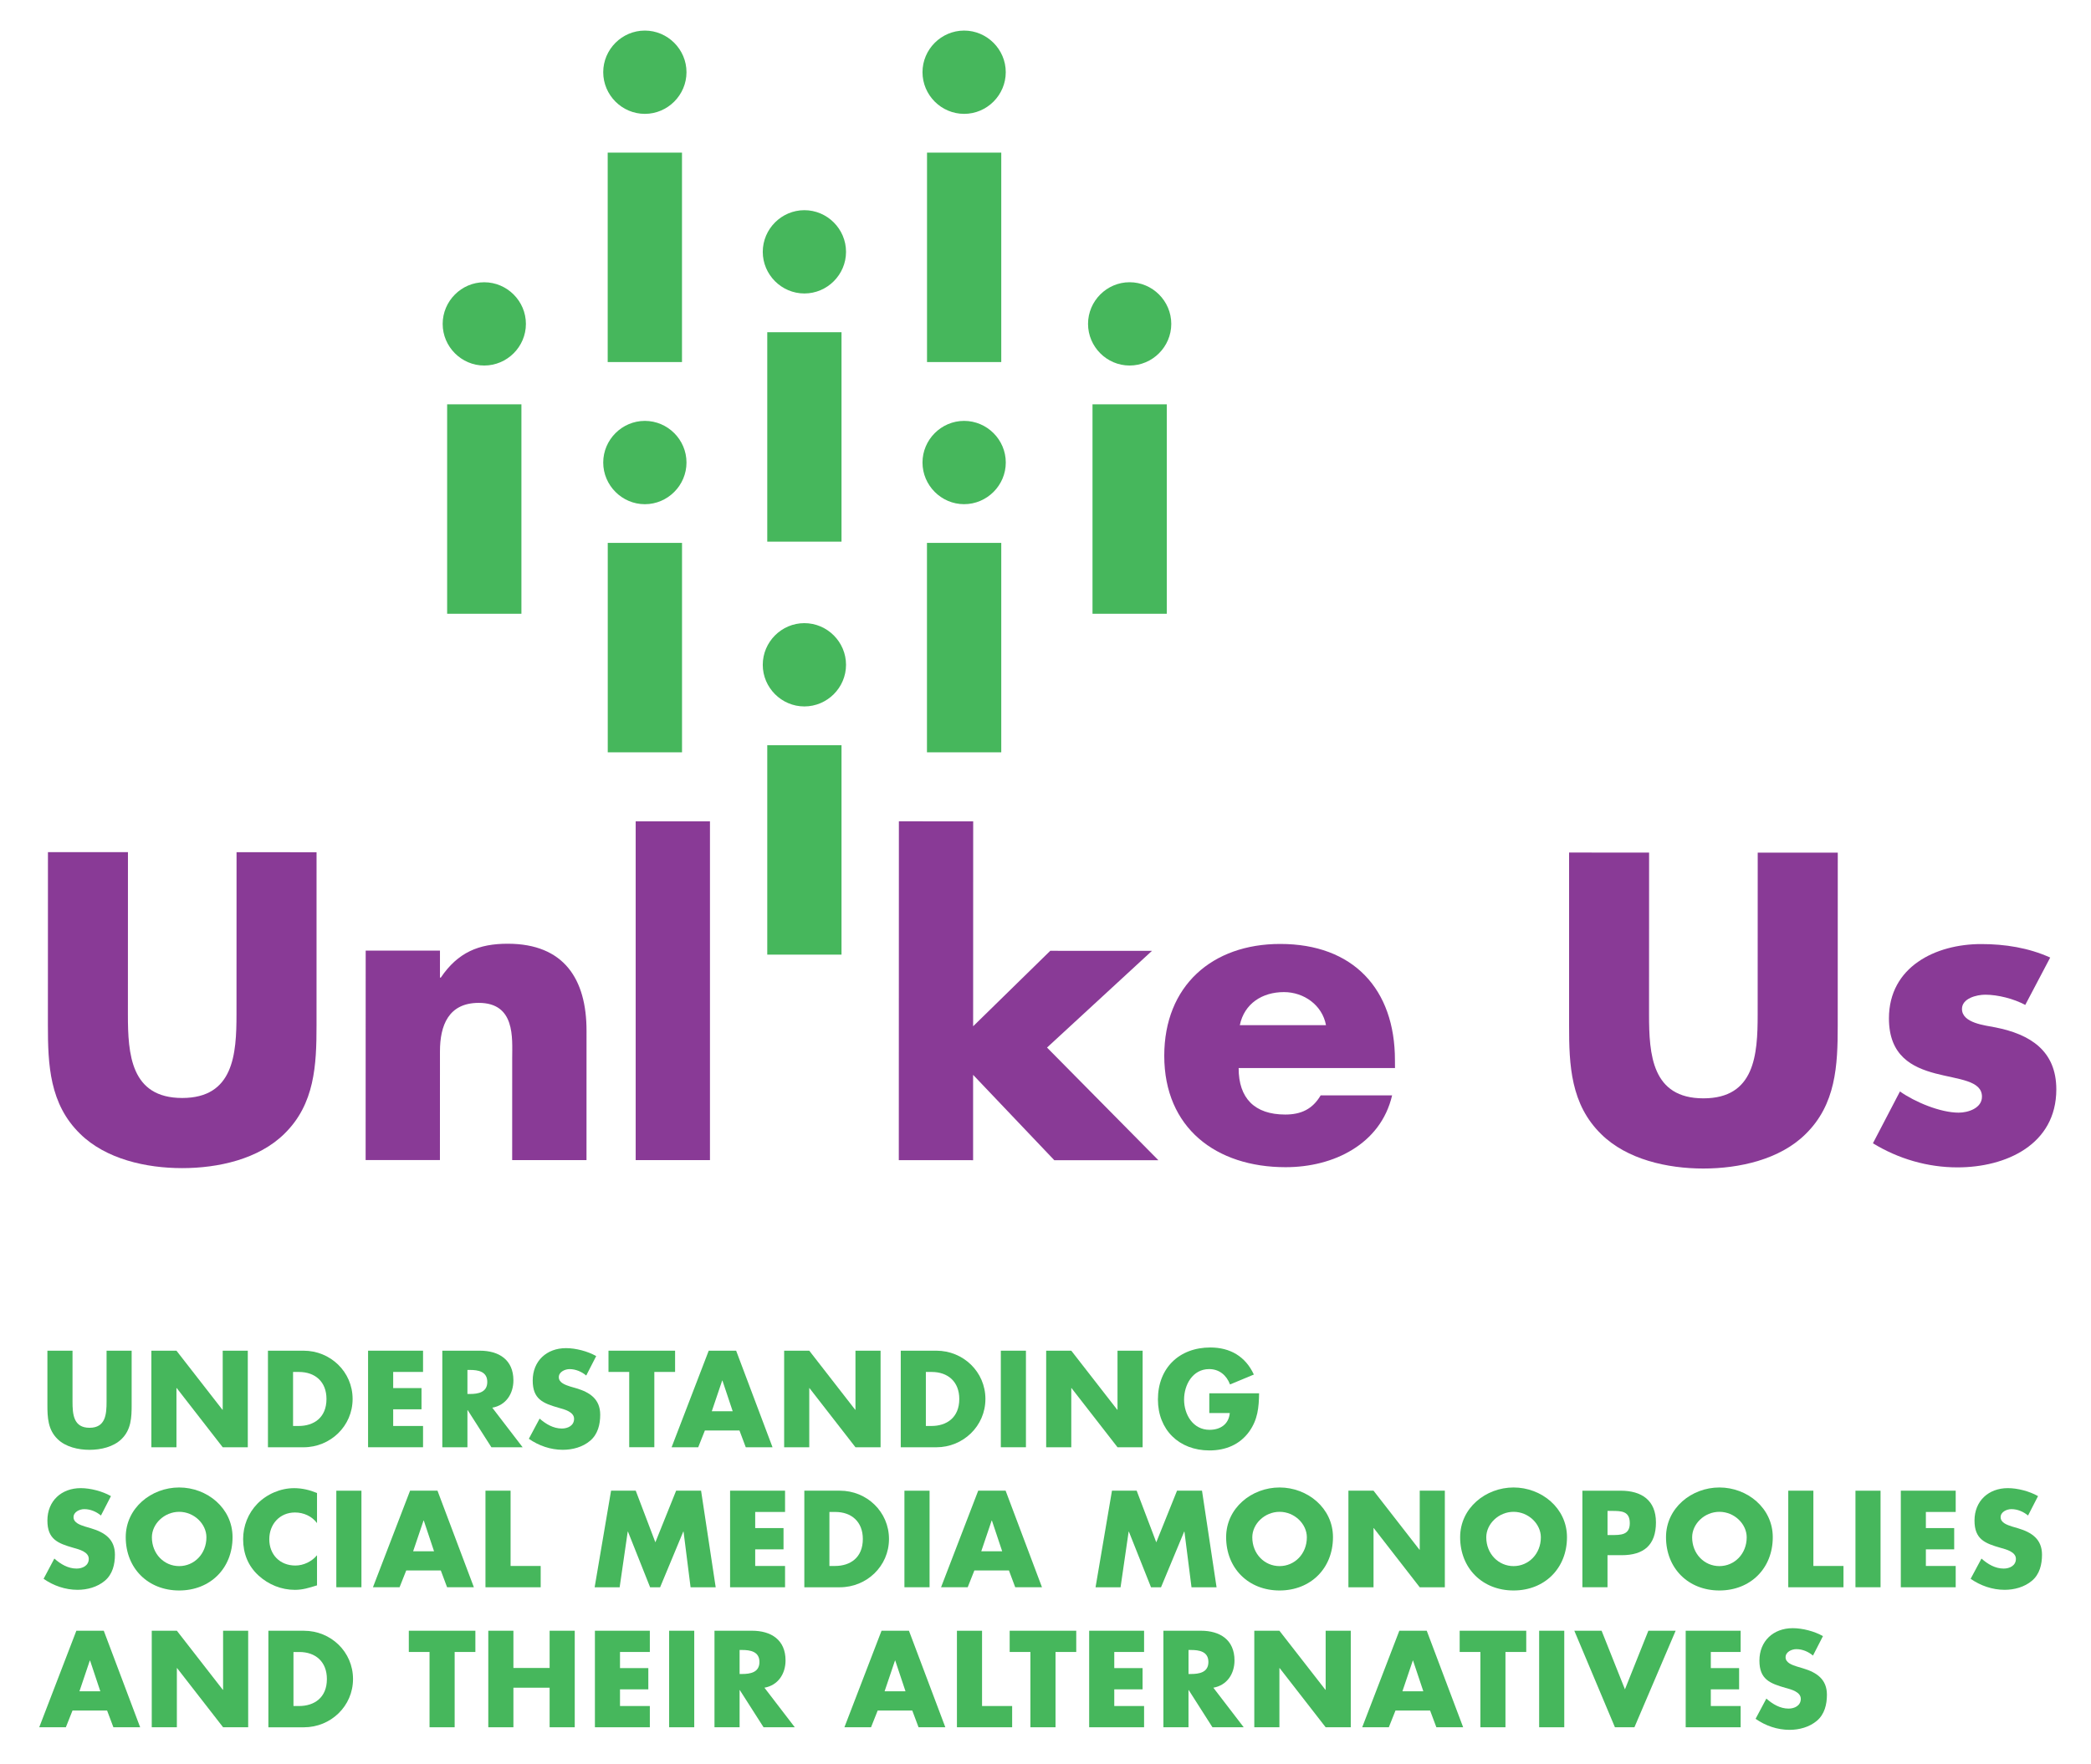
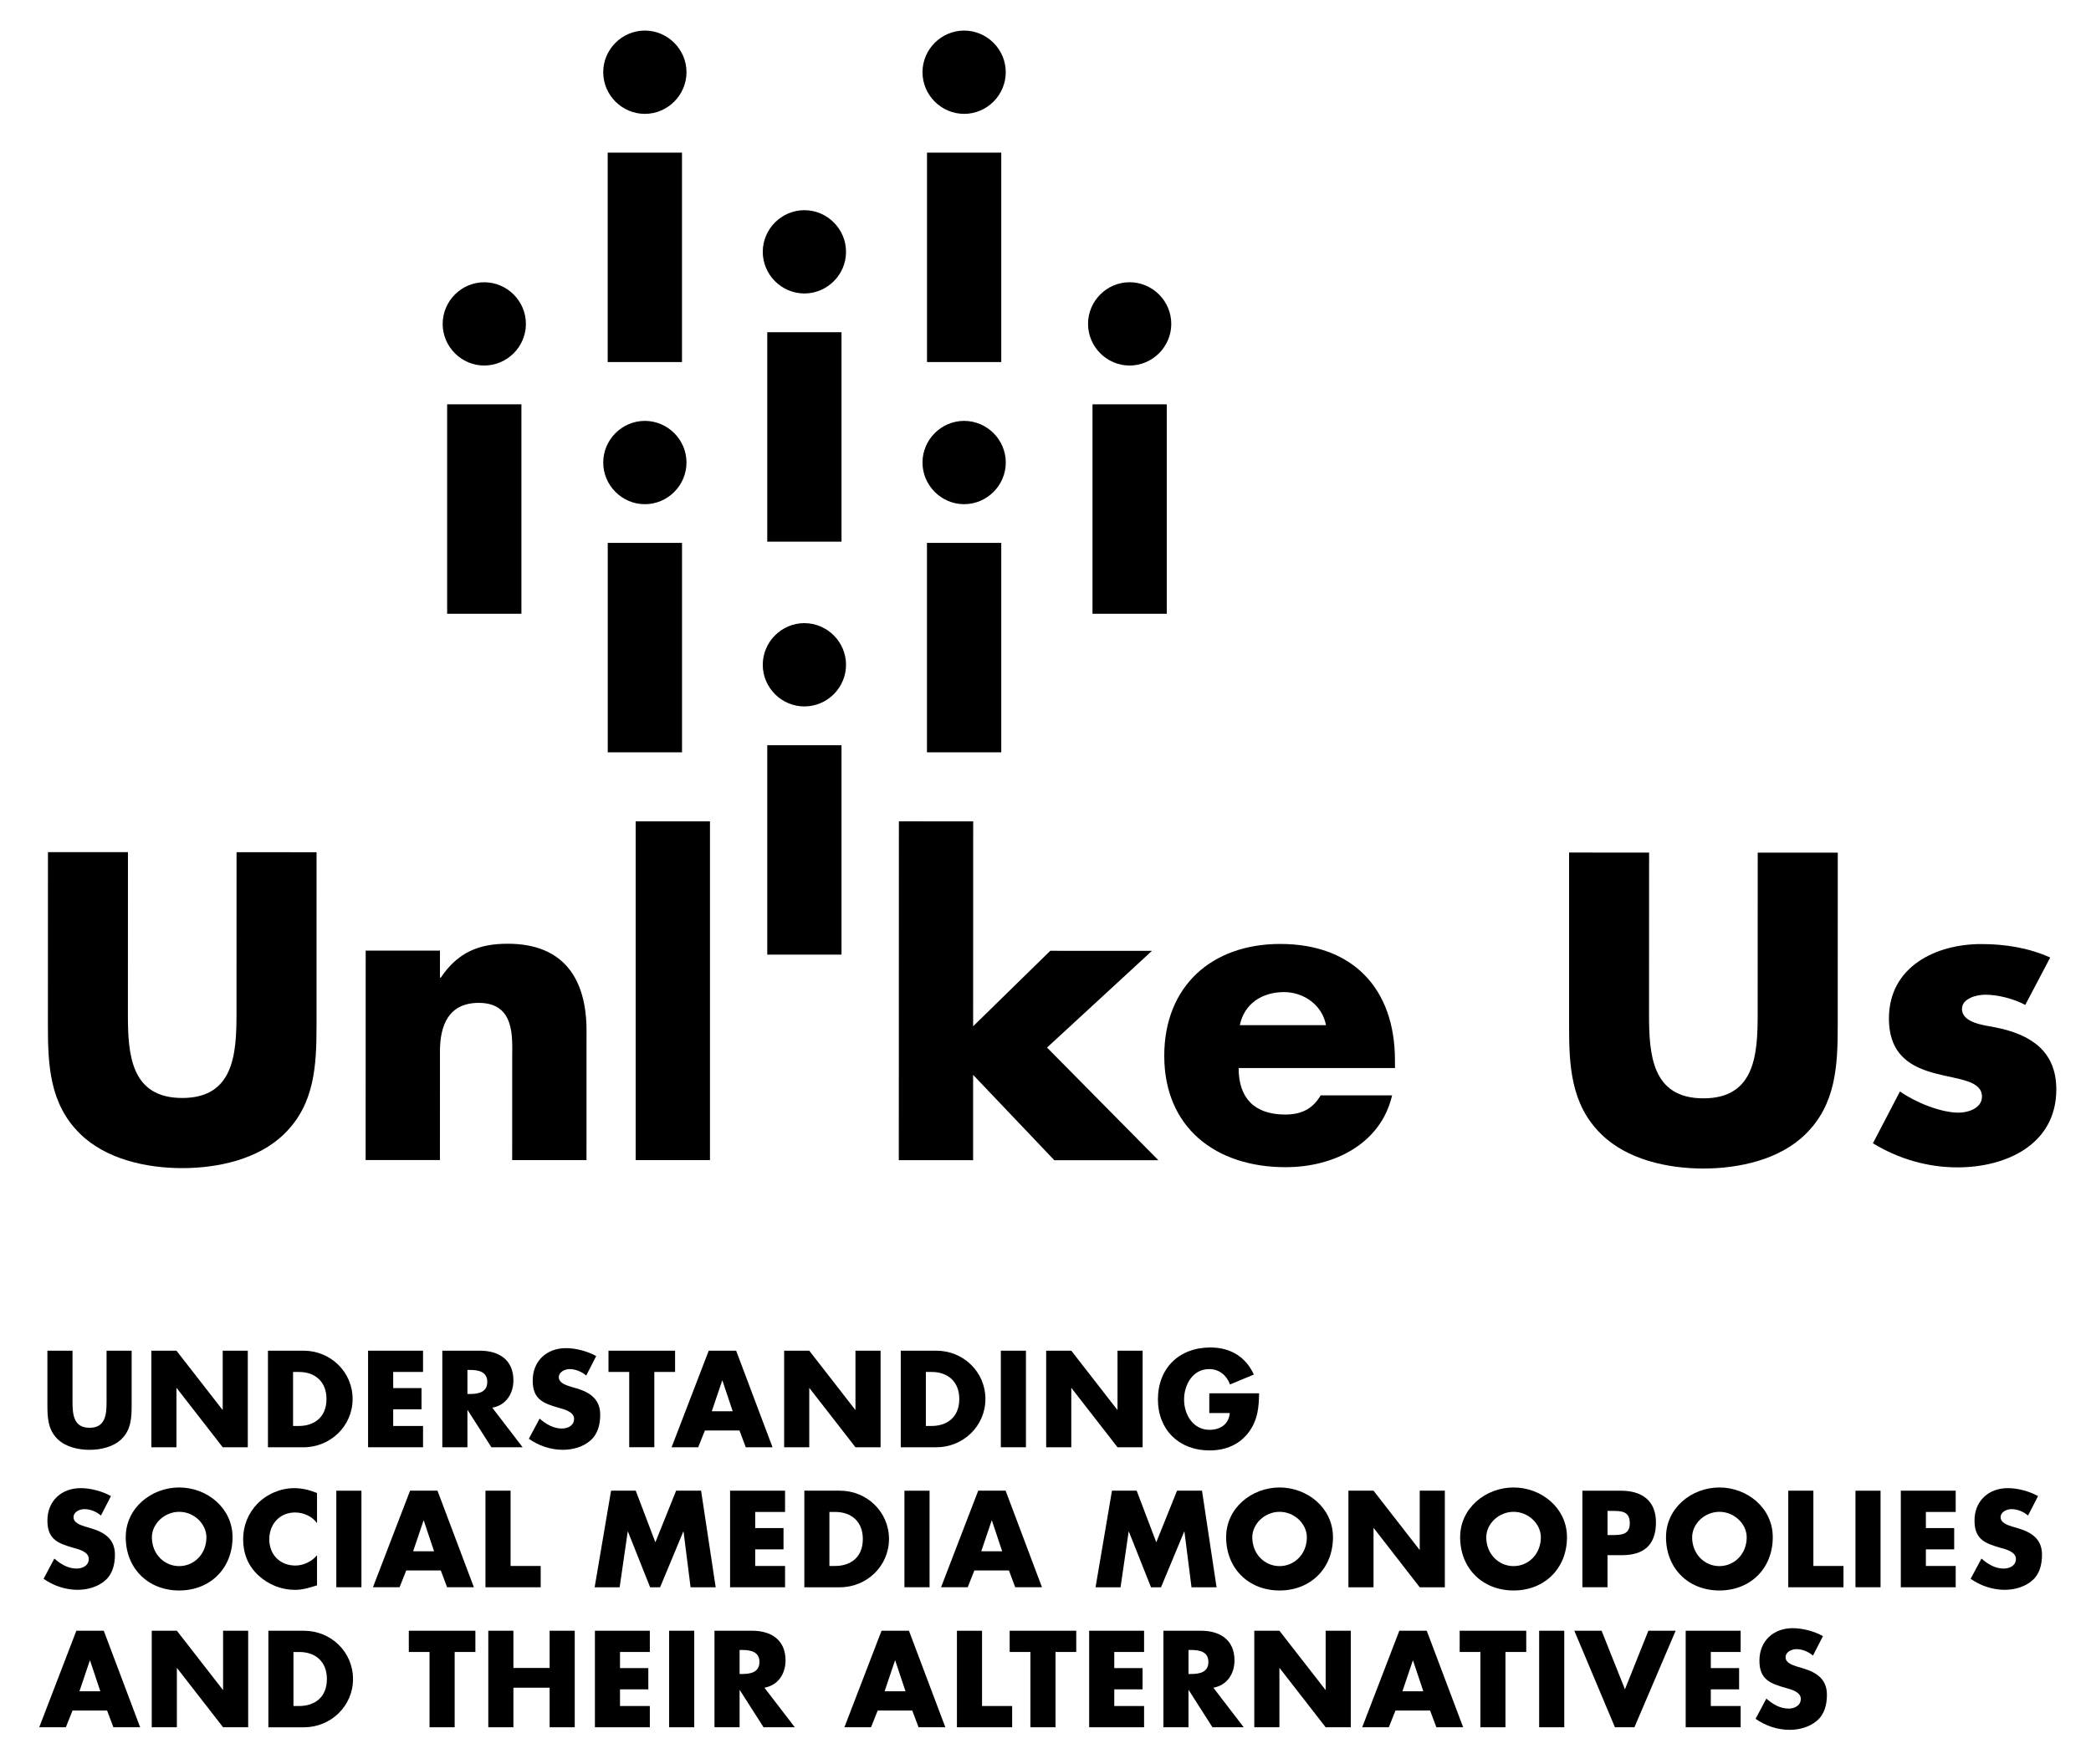
<svg xmlns="http://www.w3.org/2000/svg" version="1.1" id="Layer_1" x="0px" y="0px" width="76.267px" height="64.335px" viewBox="0 0 76.267 64.335" enable-background="new 0 0 76.267 64.335" xml:space="preserve">
-   <path fill="#46B75C" d="M30.693,19.756h-2.708v-7.638h2.708V19.756z M30.858,9.186c0,0.833-0.685,1.518-1.519,1.518  c-0.833,0-1.518-0.685-1.518-1.518c0-0.835,0.685-1.52,1.518-1.52C30.173,7.666,30.858,8.351,30.858,9.186" />
-   <path fill="#46B75C" d="M30.693,34.818h-2.708V27.18h2.708V34.818z M30.858,24.248c0,0.833-0.685,1.518-1.52,1.518  c-0.833,0-1.517-0.685-1.517-1.518c0-0.835,0.684-1.52,1.517-1.52C30.173,22.728,30.858,23.413,30.858,24.248" />
-   <path fill="#46B75C" d="M36.52,13.205h-2.708V5.567h2.708V13.205z M36.684,2.633c0,0.835-0.685,1.52-1.518,1.52  c-0.834,0-1.519-0.685-1.519-1.52c0-0.833,0.685-1.518,1.519-1.518C35.999,1.115,36.684,1.8,36.684,2.633" />
-   <path fill="#46B75C" d="M36.52,27.44h-2.71v-7.639h2.71V27.44z M36.685,16.87c0,0.833-0.685,1.519-1.521,1.519  c-0.832,0-1.517-0.686-1.517-1.519c0-0.834,0.685-1.519,1.517-1.519C36,15.351,36.685,16.036,36.685,16.87" />
-   <path fill="#46B75C" d="M42.557,22.386h-2.709v-7.639h2.709V22.386z M42.721,11.813c0,0.834-0.685,1.519-1.521,1.519  c-0.831,0-1.515-0.685-1.515-1.519s0.684-1.519,1.515-1.519C42.036,10.294,42.721,10.979,42.721,11.813" />
-   <path fill="#46B75C" d="M24.875,13.205h-2.71V5.567h2.71V13.205z M25.039,2.633c0,0.835-0.686,1.52-1.519,1.52  c-0.834,0-1.518-0.685-1.518-1.52c0-0.833,0.684-1.518,1.518-1.518C24.353,1.115,25.039,1.8,25.039,2.633" />
-   <path fill="#46B75C" d="M24.876,27.44h-2.709v-7.639h2.709V27.44z M25.039,16.87c0,0.834-0.684,1.52-1.519,1.52  c-0.832,0-1.518-0.686-1.518-1.52s0.686-1.519,1.518-1.519C24.355,15.351,25.039,16.036,25.039,16.87" />
-   <path fill="#46B75C" d="M19.018,22.386h-2.709v-7.639h2.709V22.386z M19.182,11.814c0,0.833-0.685,1.518-1.521,1.518  c-0.831,0-1.515-0.685-1.515-1.518s0.684-1.519,1.515-1.519C18.497,10.295,19.182,10.981,19.182,11.814" />
-   <path fill="#893A96" d="M11.546,31.084l-0.001,6.312c0,1.444-0.061,2.874-1.176,3.96c-0.94,0.924-2.415,1.25-3.725,1.249  c-1.309,0.001-2.784-0.327-3.722-1.251c-1.115-1.086-1.175-2.516-1.175-3.961l0.002-6.312h2.918l-0.002,5.911  c-0.001,1.46,0.104,3.054,1.98,3.055c1.876,0,1.981-1.595,1.981-3.054l0.002-5.911L11.546,31.084z" />
-   <path fill="#893A96" d="M16.047,35.656h0.031c0.624-0.922,1.385-1.236,2.442-1.235c2.054,0.001,2.873,1.295,2.873,3.172l-0.001,4.72  l-2.711-0.001l0.001-3.723c0-0.729,0.119-2.01-1.22-2.011c-1.101,0.001-1.415,0.819-1.415,1.771l-0.001,3.961h-2.71l0.002-7.639  l2.709,0.001V35.656z" />
-   <rect x="23.186" y="29.957" fill="#893A96" width="2.709" height="12.356" />
-   <polygon fill="#893A96" points="35.494,37.432 38.307,34.679 42.016,34.681 38.189,38.208 42.251,42.317 38.455,42.317   35.493,39.203 35.493,42.316 32.783,42.314 32.786,29.956 35.496,29.958 " />
-   <path fill="#893A96" d="M48.364,37.391c-0.134-0.729-0.805-1.206-1.532-1.206c-0.791-0.001-1.447,0.417-1.611,1.206H48.364z   M50.881,38.955h-5.703c-0.002,1.1,0.58,1.695,1.697,1.696c0.578,0,0.998-0.194,1.295-0.7h2.606  c-0.209,0.895-0.745,1.549-1.446,1.98c-0.699,0.432-1.563,0.641-2.441,0.64c-2.531,0-4.424-1.43-4.424-4.065  c0.002-2.547,1.744-4.079,4.232-4.077c2.65,0,4.184,1.636,4.182,4.243L50.881,38.955z" />
-   <path fill="#893A96" d="M67.031,31.098l-0.002,6.313c0,1.443-0.062,2.872-1.179,3.959c-0.936,0.923-2.413,1.25-3.722,1.25  c-1.311,0-2.785-0.328-3.723-1.251c-1.115-1.087-1.176-2.518-1.174-3.961v-6.313l2.918,0.002l-0.002,5.909  c0,1.459,0.106,3.053,1.981,3.054c1.877,0.002,1.981-1.594,1.981-3.052l0.002-5.91H67.031z" />
-   <path fill="#893A96" d="M73.869,36.653c-0.418-0.225-0.998-0.373-1.459-0.373c-0.312,0-0.85,0.133-0.849,0.519  c0,0.521,0.849,0.598,1.222,0.674c1.265,0.251,2.219,0.848,2.219,2.263c-0.002,2.01-1.834,2.843-3.606,2.842  c-1.087,0.001-2.157-0.312-3.083-0.879l0.986-1.89c0.548,0.387,1.473,0.773,2.143,0.773c0.344,0,0.848-0.164,0.848-0.581  c0.002-0.594-0.848-0.625-1.696-0.848c-0.849-0.225-1.697-0.641-1.697-2.01c0.001-1.878,1.697-2.711,3.367-2.71  c0.862,0,1.726,0.135,2.515,0.492L73.869,36.653z" />
-   <path fill="#46B75C" d="M4.802,49.264v1.981c0,0.452-0.018,0.9-0.368,1.241c-0.295,0.289-0.757,0.394-1.168,0.394  s-0.874-0.104-1.168-0.394c-0.35-0.341-0.369-0.789-0.369-1.241v-1.981h0.916v1.855c0,0.458,0.032,0.957,0.621,0.957  s0.621-0.499,0.621-0.957v-1.855H4.802z" />
-   <polygon fill="#46B75C" points="5.521,49.264 6.436,49.264 8.113,51.418 8.123,51.418 8.123,49.264 9.038,49.264 9.038,52.786   8.123,52.786 6.446,50.628 6.436,50.628 6.436,52.786 5.521,52.786 " />
-   <path fill="#46B75C" d="M9.773,49.264h1.299c0.981,0,1.789,0.771,1.789,1.761c0,0.99-0.812,1.762-1.789,1.762H9.773V49.264z   M10.689,52.01h0.206c0.546,0,1.013-0.299,1.013-0.985c0-0.63-0.415-0.985-1.004-0.985h-0.215V52.01z" />
-   <polygon fill="#46B75C" points="14.341,50.039 14.341,50.628 15.374,50.628 15.374,51.402 14.341,51.402 14.341,52.01 15.43,52.01   15.43,52.786 13.425,52.786 13.425,49.264 15.43,49.264 15.43,50.039 " />
-   <path fill="#46B75C" d="M19.062,52.786h-1.139l-0.865-1.354h-0.009v1.354h-0.916v-3.522h1.369c0.696,0,1.224,0.331,1.224,1.083  c0,0.487-0.271,0.908-0.771,0.996L19.062,52.786z M17.049,50.843h0.089c0.299,0,0.635-0.056,0.635-0.439s-0.336-0.438-0.635-0.438  h-0.089V50.843z" />
-   <path fill="#46B75C" d="M21.382,50.17c-0.167-0.14-0.383-0.234-0.607-0.234c-0.167,0-0.393,0.1-0.393,0.295  c0,0.205,0.248,0.284,0.407,0.337l0.234,0.068c0.49,0.146,0.869,0.394,0.869,0.963c0,0.352-0.084,0.71-0.365,0.948  c-0.275,0.235-0.645,0.332-1,0.332c-0.443,0-0.877-0.149-1.238-0.402l0.393-0.736c0.229,0.2,0.5,0.362,0.813,0.362  c0.215,0,0.444-0.106,0.444-0.354c0-0.257-0.36-0.346-0.557-0.401c-0.574-0.164-0.952-0.312-0.952-0.995  c0-0.715,0.509-1.182,1.214-1.182c0.355,0,0.789,0.112,1.102,0.29L21.382,50.17z" />
-   <polygon fill="#46B75C" points="23.866,52.785 22.95,52.785 22.95,50.039 22.194,50.039 22.194,49.264 24.623,49.264 24.623,50.039   23.866,50.039 " />
-   <path fill="#46B75C" d="M25.71,52.174l-0.243,0.612h-0.971l1.354-3.522h1l1.327,3.522h-0.976l-0.23-0.612H25.71z M26.35,50.353  h-0.009l-0.379,1.12h0.762L26.35,50.353z" />
-   <polygon fill="#46B75C" points="28.601,49.264 29.517,49.264 31.192,51.418 31.202,51.418 31.202,49.264 32.118,49.264   32.118,52.786 31.202,52.786 29.524,50.628 29.517,50.628 29.517,52.786 28.601,52.786 " />
-   <path fill="#46B75C" d="M32.854,49.264h1.299c0.981,0,1.789,0.771,1.789,1.761c0,0.99-0.813,1.762-1.789,1.762h-1.299V49.264z   M33.77,52.01h0.205c0.546,0,1.014-0.299,1.014-0.985c0-0.63-0.416-0.985-1.005-0.985H33.77V52.01z" />
-   <rect x="36.504" y="49.264" fill="#46B75C" width="0.916" height="3.522" />
-   <polygon fill="#46B75C" points="38.158,49.264 39.074,49.264 40.75,51.418 40.76,51.418 40.76,49.264 41.676,49.264 41.676,52.786   40.76,52.786 39.082,50.628 39.074,50.628 39.074,52.786 38.158,52.786 " />
-   <path fill="#46B75C" d="M45.924,50.819c-0.008,0.514-0.047,0.953-0.359,1.393c-0.346,0.481-0.864,0.69-1.453,0.69  c-1.107,0-1.878-0.752-1.878-1.859c0-1.145,0.776-1.896,1.912-1.896c0.723,0,1.282,0.327,1.587,0.987l-0.869,0.362  c-0.126-0.336-0.393-0.561-0.761-0.561c-0.603,0-0.915,0.575-0.915,1.112c0,0.547,0.326,1.103,0.928,1.103  c0.398,0,0.702-0.205,0.739-0.611h-0.747v-0.72H45.924z" />
-   <path fill="#46B75C" d="M3.682,55.276c-0.168-0.14-0.383-0.233-0.607-0.233c-0.168,0-0.393,0.099-0.393,0.294  c0,0.206,0.249,0.284,0.407,0.337l0.233,0.069c0.491,0.146,0.87,0.393,0.87,0.962c0,0.352-0.085,0.711-0.365,0.948  c-0.276,0.234-0.645,0.333-0.999,0.333c-0.444,0-0.879-0.15-1.238-0.402l0.392-0.738c0.228,0.202,0.5,0.365,0.813,0.365  c0.214,0,0.443-0.107,0.443-0.354c0-0.258-0.359-0.347-0.556-0.402c-0.574-0.164-0.953-0.312-0.953-0.996  c0-0.714,0.51-1.182,1.215-1.182c0.355,0,0.79,0.113,1.103,0.291L3.682,55.276z" />
-   <path fill="#46B75C" d="M8.482,56.066c0,1.14-0.817,1.944-1.947,1.944c-1.131,0-1.949-0.805-1.949-1.944  c0-1.066,0.935-1.813,1.949-1.813C7.548,54.253,8.482,55,8.482,56.066 M5.54,56.071c0,0.606,0.448,1.05,0.995,1.05  c0.546,0,0.994-0.443,0.994-1.05c0-0.487-0.448-0.93-0.994-0.93C5.988,55.142,5.54,55.584,5.54,56.071" />
-   <path fill="#46B75C" d="M11.563,55.552c-0.187-0.251-0.49-0.387-0.803-0.387c-0.56,0-0.938,0.429-0.938,0.977  c0,0.555,0.382,0.958,0.952,0.958c0.299,0,0.598-0.146,0.789-0.375v1.098c-0.303,0.094-0.523,0.164-0.808,0.164  c-0.49,0-0.957-0.188-1.321-0.519c-0.388-0.352-0.566-0.809-0.566-1.332c0-0.481,0.183-0.942,0.518-1.288  c0.347-0.355,0.846-0.57,1.341-0.57c0.295,0,0.565,0.066,0.836,0.177V55.552z" />
-   <rect x="12.267" y="54.371" fill="#46B75C" width="0.916" height="3.521" />
-   <path fill="#46B75C" d="M14.817,57.28l-0.243,0.612h-0.971l1.354-3.522h1l1.327,3.522h-0.977l-0.229-0.612H14.817z M15.457,55.459  h-0.009l-0.379,1.12h0.762L15.457,55.459z" />
-   <polygon fill="#46B75C" points="18.623,57.116 19.721,57.116 19.721,57.893 17.707,57.893 17.707,54.37 18.623,54.37 " />
-   <polygon fill="#46B75C" points="22.288,54.37 23.188,54.37 23.904,56.253 24.661,54.37 25.571,54.37 26.104,57.893 25.188,57.893   24.932,55.864 24.921,55.864 24.077,57.893 23.712,57.893 22.905,55.864 22.895,55.864 22.601,57.893 21.689,57.893 " />
-   <polygon fill="#46B75C" points="27.545,55.146 27.545,55.734 28.578,55.734 28.578,56.51 27.545,56.51 27.545,57.116 28.634,57.116   28.634,57.893 26.629,57.893 26.629,54.37 28.634,54.37 28.634,55.146 " />
-   <path fill="#46B75C" d="M29.337,54.37h1.298c0.981,0,1.79,0.771,1.79,1.762c0,0.989-0.813,1.761-1.79,1.761h-1.298V54.37z   M30.252,57.116h0.207c0.546,0,1.012-0.298,1.012-0.984c0-0.631-0.415-0.986-1.004-0.986h-0.215V57.116z" />
-   <rect x="32.988" y="54.371" fill="#46B75C" width="0.917" height="3.521" />
-   <path fill="#46B75C" d="M35.539,57.28l-0.243,0.612h-0.972l1.355-3.522h1l1.326,3.522h-0.976L36.8,57.28H35.539z M36.179,55.459  H36.17l-0.379,1.12h0.762L36.179,55.459z" />
-   <polygon fill="#46B75C" points="40.558,54.37 41.459,54.37 42.174,56.253 42.931,54.37 43.842,54.37 44.373,57.893 43.459,57.893   43.201,55.864 43.191,55.864 42.347,57.893 41.982,57.893 41.175,55.864 41.166,55.864 40.871,57.893 39.959,57.893 " />
-   <path fill="#46B75C" d="M48.619,56.066c0,1.14-0.818,1.944-1.948,1.944c-1.131,0-1.949-0.805-1.949-1.944  c0-1.066,0.935-1.813,1.949-1.813C47.684,54.253,48.619,55,48.619,56.066 M45.676,56.071c0,0.606,0.448,1.05,0.995,1.05  c0.546,0,0.995-0.443,0.995-1.05c0-0.487-0.449-0.93-0.995-0.93C46.124,55.142,45.676,55.584,45.676,56.071" />
-   <polygon fill="#46B75C" points="49.182,54.37 50.098,54.37 51.773,56.523 51.783,56.523 51.783,54.37 52.699,54.37 52.699,57.893   51.783,57.893 50.106,55.734 50.098,55.734 50.098,57.893 49.182,57.893 " />
-   <path fill="#46B75C" d="M57.154,56.066c0,1.14-0.819,1.944-1.948,1.944c-1.131,0-1.949-0.805-1.949-1.944  c0-1.066,0.935-1.813,1.949-1.813S57.154,55,57.154,56.066 M54.21,56.071c0,0.606,0.449,1.05,0.996,1.05  c0.546,0,0.995-0.443,0.995-1.05c0-0.487-0.449-0.93-0.995-0.93C54.659,55.142,54.21,55.584,54.21,56.071" />
-   <path fill="#46B75C" d="M57.717,54.371h1.4c0.758,0,1.282,0.349,1.282,1.157c0,0.831-0.451,1.195-1.248,1.195h-0.519v1.169h-0.916  V54.371z M58.633,55.988h0.153c0.331,0,0.659,0,0.659-0.432c0-0.442-0.303-0.448-0.659-0.448h-0.153V55.988z" />
-   <path fill="#46B75C" d="M64.66,56.066c0,1.14-0.816,1.944-1.947,1.944s-1.947-0.805-1.947-1.944c0-1.066,0.934-1.813,1.947-1.813  C63.728,54.253,64.66,55,64.66,56.066 M61.719,56.071c0,0.606,0.447,1.05,0.994,1.05s0.996-0.443,0.996-1.05  c0-0.487-0.449-0.93-0.996-0.93S61.719,55.584,61.719,56.071" />
-   <polygon fill="#46B75C" points="66.141,57.116 67.239,57.116 67.239,57.893 65.225,57.893 65.225,54.37 66.141,54.37 " />
-   <rect x="67.676" y="54.371" fill="#46B75C" width="0.915" height="3.521" />
-   <polygon fill="#46B75C" points="70.244,55.146 70.244,55.734 71.277,55.734 71.277,56.51 70.244,56.51 70.244,57.116 71.332,57.116   71.332,57.893 69.33,57.893 69.33,54.37 71.332,54.37 71.332,55.146 " />
-   <path fill="#46B75C" d="M73.971,55.276c-0.168-0.14-0.383-0.233-0.606-0.233c-0.169,0-0.394,0.099-0.394,0.294  c0,0.206,0.248,0.284,0.406,0.337l0.234,0.069c0.49,0.146,0.869,0.393,0.869,0.962c0,0.352-0.084,0.711-0.364,0.948  c-0.276,0.234-0.646,0.333-1,0.333c-0.444,0-0.878-0.15-1.239-0.402l0.395-0.738c0.228,0.202,0.498,0.365,0.811,0.365  c0.217,0,0.445-0.107,0.445-0.354c0-0.258-0.361-0.347-0.557-0.402c-0.574-0.164-0.953-0.312-0.953-0.996  c0-0.714,0.511-1.182,1.216-1.182c0.354,0,0.788,0.113,1.101,0.291L73.971,55.276z" />
-   <path fill="#46B75C" d="M2.645,62.388l-0.243,0.611H1.431l1.354-3.521h1l1.327,3.521H4.136l-0.23-0.611H2.645z M3.285,60.565H3.276  l-0.378,1.121h0.761L3.285,60.565z" />
-   <polygon fill="#46B75C" points="5.535,59.478 6.451,59.478 8.126,61.631 8.137,61.631 8.137,59.478 9.052,59.478 9.052,62.999   8.137,62.999 6.459,60.841 6.451,60.841 6.451,62.999 5.535,62.999 " />
-   <path fill="#46B75C" d="M9.789,59.479h1.298c0.981,0,1.789,0.769,1.789,1.761c0,0.989-0.813,1.76-1.789,1.76H9.789V59.479z   M10.704,62.224h0.206c0.546,0,1.013-0.299,1.013-0.984c0-0.632-0.415-0.986-1.004-0.986h-0.215V62.224z" />
-   <polygon fill="#46B75C" points="16.583,62.999 15.667,62.999 15.667,60.253 14.911,60.253 14.911,59.478 17.339,59.478   17.339,60.253 16.583,60.253 " />
-   <polygon fill="#46B75C" points="20.047,60.836 20.047,59.478 20.963,59.478 20.963,62.999 20.047,62.999 20.047,61.556   18.726,61.556 18.726,62.999 17.81,62.999 17.81,59.478 18.726,59.478 18.726,60.836 " />
-   <polygon fill="#46B75C" points="22.614,60.253 22.614,60.841 23.647,60.841 23.647,61.616 22.614,61.616 22.614,62.224   23.702,62.224 23.702,62.999 21.699,62.999 21.699,59.478 23.702,59.478 23.702,60.253 " />
-   <rect x="24.406" y="59.478" fill="#46B75C" width="0.916" height="3.521" />
-   <path fill="#46B75C" d="M28.989,62.999H27.85l-0.865-1.354h-0.009v1.354H26.06v-3.521h1.369c0.696,0,1.223,0.331,1.223,1.083  c0,0.487-0.271,0.907-0.77,0.995L28.989,62.999z M26.976,61.056h0.089c0.298,0,0.635-0.055,0.635-0.438  c0-0.383-0.337-0.438-0.635-0.438h-0.089V61.056z" />
-   <path fill="#46B75C" d="M32.013,62.388l-0.243,0.611h-0.971l1.354-3.521h1l1.327,3.521h-0.977l-0.229-0.611H32.013z M32.653,60.565  h-0.009l-0.379,1.121h0.762L32.653,60.565z" />
-   <polygon fill="#46B75C" points="35.819,62.224 36.917,62.224 36.917,62.999 34.903,62.999 34.903,59.479 35.819,59.479 " />
-   <polygon fill="#46B75C" points="38.499,62.999 37.583,62.999 37.583,60.253 36.827,60.253 36.827,59.478 39.255,59.478   39.255,60.253 38.499,60.253 " />
-   <polygon fill="#46B75C" points="40.642,60.253 40.642,60.841 41.674,60.841 41.674,61.616 40.642,61.616 40.642,62.224   41.729,62.224 41.729,62.999 39.726,62.999 39.726,59.478 41.729,59.478 41.729,60.253 " />
-   <path fill="#46B75C" d="M45.363,62.999h-1.14l-0.864-1.354h-0.01v1.354h-0.915v-3.521h1.368c0.695,0,1.225,0.331,1.225,1.083  c0,0.487-0.271,0.907-0.771,0.995L45.363,62.999z M43.35,61.056h0.089c0.3,0,0.636-0.055,0.636-0.438  c0-0.383-0.336-0.438-0.636-0.438H43.35V61.056z" />
-   <polygon fill="#46B75C" points="45.749,59.478 46.665,59.478 48.342,61.631 48.352,61.631 48.352,59.478 49.268,59.478   49.268,62.999 48.352,62.999 46.674,60.841 46.665,60.841 46.665,62.999 45.749,62.999 " />
-   <path fill="#46B75C" d="M50.899,62.388l-0.243,0.611h-0.971l1.354-3.521h1l1.328,3.521h-0.977l-0.229-0.611H50.899z M51.539,60.565  h-0.008l-0.379,1.121h0.762L51.539,60.565z" />
-   <polygon fill="#46B75C" points="54.91,62.999 53.996,62.999 53.996,60.253 53.24,60.253 53.24,59.478 55.668,59.478 55.668,60.253   54.91,60.253 " />
-   <rect x="56.139" y="59.478" fill="#46B75C" width="0.916" height="3.521" />
-   <polygon fill="#46B75C" points="59.268,61.616 60.122,59.479 61.117,59.479 59.614,62.999 58.903,62.999 57.422,59.479   58.417,59.479 " />
-   <polygon fill="#46B75C" points="62.4,60.253 62.4,60.841 63.432,60.841 63.432,61.616 62.4,61.616 62.4,62.224 63.488,62.224   63.488,62.999 61.484,62.999 61.484,59.478 63.488,59.478 63.488,60.253 " />
-   <path fill="#46B75C" d="M66.127,60.384c-0.168-0.141-0.383-0.234-0.607-0.234c-0.168,0-0.393,0.098-0.393,0.296  c0,0.204,0.248,0.283,0.406,0.335l0.234,0.07c0.488,0.146,0.868,0.392,0.868,0.962c0,0.351-0.085,0.711-0.364,0.948  c-0.275,0.233-0.645,0.332-0.999,0.332c-0.446,0-0.878-0.149-1.239-0.402l0.393-0.738c0.229,0.202,0.5,0.365,0.812,0.365  c0.215,0,0.444-0.108,0.444-0.355c0-0.257-0.358-0.346-0.556-0.4c-0.574-0.164-0.953-0.314-0.953-0.995  c0-0.715,0.51-1.183,1.214-1.183c0.356,0,0.791,0.111,1.103,0.29L66.127,60.384z" />
+   <defs id="defs3504" />
+   <path fill="#46B75C" d="M30.693,19.756h-2.708v-7.638h2.708V19.756z M30.858,9.186c0,0.833-0.685,1.518-1.519,1.518  c-0.833,0-1.518-0.685-1.518-1.518c0-0.835,0.685-1.52,1.518-1.52C30.173,7.666,30.858,8.351,30.858,9.186" id="path3364" style="fill:#000000" />
+   <path fill="#46B75C" d="M30.693,34.818h-2.708V27.18h2.708V34.818z M30.858,24.248c0,0.833-0.685,1.518-1.52,1.518  c-0.833,0-1.517-0.685-1.517-1.518c0-0.835,0.684-1.52,1.517-1.52C30.173,22.728,30.858,23.413,30.858,24.248" id="path3366" style="fill:#000000" />
+   <path fill="#46B75C" d="M36.52,13.205h-2.708V5.567h2.708V13.205z M36.684,2.633c0,0.835-0.685,1.52-1.518,1.52  c-0.834,0-1.519-0.685-1.519-1.52c0-0.833,0.685-1.518,1.519-1.518C35.999,1.115,36.684,1.8,36.684,2.633" id="path3368" style="fill:#000000" />
+   <path fill="#46B75C" d="M36.52,27.44h-2.71v-7.639h2.71V27.44z M36.685,16.87c0,0.833-0.685,1.519-1.521,1.519  c-0.832,0-1.517-0.686-1.517-1.519c0-0.834,0.685-1.519,1.517-1.519C36,15.351,36.685,16.036,36.685,16.87" id="path3370" style="fill:#000000" />
+   <path fill="#46B75C" d="M42.557,22.386h-2.709v-7.639h2.709V22.386z M42.721,11.813c0,0.834-0.685,1.519-1.521,1.519  c-0.831,0-1.515-0.685-1.515-1.519s0.684-1.519,1.515-1.519C42.036,10.294,42.721,10.979,42.721,11.813" id="path3372" style="fill:#000000" />
+   <path fill="#46B75C" d="M24.875,13.205h-2.71V5.567h2.71V13.205z M25.039,2.633c0,0.835-0.686,1.52-1.519,1.52  c-0.834,0-1.518-0.685-1.518-1.52c0-0.833,0.684-1.518,1.518-1.518C24.353,1.115,25.039,1.8,25.039,2.633" id="path3374" style="fill:#000000" />
+   <path fill="#46B75C" d="M24.876,27.44h-2.709v-7.639h2.709V27.44z M25.039,16.87c0,0.834-0.684,1.52-1.519,1.52  c-0.832,0-1.518-0.686-1.518-1.52s0.686-1.519,1.518-1.519C24.355,15.351,25.039,16.036,25.039,16.87" id="path3376" style="fill:#000000" />
+   <path fill="#46B75C" d="M19.018,22.386h-2.709v-7.639h2.709V22.386z M19.182,11.814c0,0.833-0.685,1.518-1.521,1.518  c-0.831,0-1.515-0.685-1.515-1.518s0.684-1.519,1.515-1.519C18.497,10.295,19.182,10.981,19.182,11.814" id="path3378" style="fill:#000000" />
+   <path fill="#893A96" d="M11.546,31.084l-0.001,6.312c0,1.444-0.061,2.874-1.176,3.96c-0.94,0.924-2.415,1.25-3.725,1.249  c-1.309,0.001-2.784-0.327-3.722-1.251c-1.115-1.086-1.175-2.516-1.175-3.961l0.002-6.312h2.918l-0.002,5.911  c-0.001,1.46,0.104,3.054,1.98,3.055c1.876,0,1.981-1.595,1.981-3.054l0.002-5.911L11.546,31.084z" id="path3380" style="fill:#000000" />
+   <path fill="#893A96" d="M16.047,35.656h0.031c0.624-0.922,1.385-1.236,2.442-1.235c2.054,0.001,2.873,1.295,2.873,3.172l-0.001,4.72  l-2.711-0.001l0.001-3.723c0-0.729,0.119-2.01-1.22-2.011c-1.101,0.001-1.415,0.819-1.415,1.771l-0.001,3.961h-2.71l0.002-7.639  l2.709,0.001V35.656z" id="path3382" style="fill:#000000" />
+   <rect x="23.186" y="29.957" fill="#893A96" width="2.709" height="12.356" id="rect3384" style="fill:#000000" />
+   <polygon fill="#893A96" points="35.494,37.432 38.307,34.679 42.016,34.681 38.189,38.208 42.251,42.317 38.455,42.317   35.493,39.203 35.493,42.316 32.783,42.314 32.786,29.956 35.496,29.958 " id="polygon3386" style="fill:#000000" />
+   <path fill="#893A96" d="M48.364,37.391c-0.134-0.729-0.805-1.206-1.532-1.206c-0.791-0.001-1.447,0.417-1.611,1.206H48.364z   M50.881,38.955h-5.703c-0.002,1.1,0.58,1.695,1.697,1.696c0.578,0,0.998-0.194,1.295-0.7h2.606  c-0.209,0.895-0.745,1.549-1.446,1.98c-0.699,0.432-1.563,0.641-2.441,0.64c-2.531,0-4.424-1.43-4.424-4.065  c0.002-2.547,1.744-4.079,4.232-4.077c2.65,0,4.184,1.636,4.182,4.243L50.881,38.955z" id="path3388" style="fill:#000000" />
+   <path fill="#893A96" d="M67.031,31.098l-0.002,6.313c0,1.443-0.062,2.872-1.179,3.959c-0.936,0.923-2.413,1.25-3.722,1.25  c-1.311,0-2.785-0.328-3.723-1.251c-1.115-1.087-1.176-2.518-1.174-3.961v-6.313l2.918,0.002l-0.002,5.909  c0,1.459,0.106,3.053,1.981,3.054c1.877,0.002,1.981-1.594,1.981-3.052l0.002-5.91H67.031z" id="path3390" style="fill:#000000" />
+   <path fill="#893A96" d="M73.869,36.653c-0.418-0.225-0.998-0.373-1.459-0.373c-0.312,0-0.85,0.133-0.849,0.519  c0,0.521,0.849,0.598,1.222,0.674c1.265,0.251,2.219,0.848,2.219,2.263c-0.002,2.01-1.834,2.843-3.606,2.842  c-1.087,0.001-2.157-0.312-3.083-0.879l0.986-1.89c0.548,0.387,1.473,0.773,2.143,0.773c0.344,0,0.848-0.164,0.848-0.581  c0.002-0.594-0.848-0.625-1.696-0.848c-0.849-0.225-1.697-0.641-1.697-2.01c0.001-1.878,1.697-2.711,3.367-2.71  c0.862,0,1.726,0.135,2.515,0.492L73.869,36.653z" id="path3392" style="fill:#000000" />
+   <path fill="#46B75C" d="M4.802,49.264v1.981c0,0.452-0.018,0.9-0.368,1.241c-0.295,0.289-0.757,0.394-1.168,0.394  s-0.874-0.104-1.168-0.394c-0.35-0.341-0.369-0.789-0.369-1.241v-1.981h0.916v1.855c0,0.458,0.032,0.957,0.621,0.957  s0.621-0.499,0.621-0.957v-1.855H4.802z" id="path3394" style="fill:#000000" />
+   <polygon fill="#46B75C" points="5.521,49.264 6.436,49.264 8.113,51.418 8.123,51.418 8.123,49.264 9.038,49.264 9.038,52.786   8.123,52.786 6.446,50.628 6.436,50.628 6.436,52.786 5.521,52.786 " id="polygon3396" style="fill:#000000" />
+   <path fill="#46B75C" d="M9.773,49.264h1.299c0.981,0,1.789,0.771,1.789,1.761c0,0.99-0.812,1.762-1.789,1.762H9.773V49.264z   M10.689,52.01h0.206c0.546,0,1.013-0.299,1.013-0.985c0-0.63-0.415-0.985-1.004-0.985h-0.215V52.01z" id="path3398" style="fill:#000000" />
+   <polygon fill="#46B75C" points="14.341,50.039 14.341,50.628 15.374,50.628 15.374,51.402 14.341,51.402 14.341,52.01 15.43,52.01   15.43,52.786 13.425,52.786 13.425,49.264 15.43,49.264 15.43,50.039 " id="polygon3400" style="fill:#000000" />
+   <path fill="#46B75C" d="M19.062,52.786h-1.139l-0.865-1.354h-0.009v1.354h-0.916v-3.522h1.369c0.696,0,1.224,0.331,1.224,1.083  c0,0.487-0.271,0.908-0.771,0.996L19.062,52.786z M17.049,50.843h0.089c0.299,0,0.635-0.056,0.635-0.439s-0.336-0.438-0.635-0.438  h-0.089V50.843z" id="path3402" style="fill:#000000" />
+   <path fill="#46B75C" d="M21.382,50.17c-0.167-0.14-0.383-0.234-0.607-0.234c-0.167,0-0.393,0.1-0.393,0.295  c0,0.205,0.248,0.284,0.407,0.337l0.234,0.068c0.49,0.146,0.869,0.394,0.869,0.963c0,0.352-0.084,0.71-0.365,0.948  c-0.275,0.235-0.645,0.332-1,0.332c-0.443,0-0.877-0.149-1.238-0.402l0.393-0.736c0.229,0.2,0.5,0.362,0.813,0.362  c0.215,0,0.444-0.106,0.444-0.354c0-0.257-0.36-0.346-0.557-0.401c-0.574-0.164-0.952-0.312-0.952-0.995  c0-0.715,0.509-1.182,1.214-1.182c0.355,0,0.789,0.112,1.102,0.29L21.382,50.17z" id="path3404" style="fill:#000000" />
+   <polygon fill="#46B75C" points="23.866,52.785 22.95,52.785 22.95,50.039 22.194,50.039 22.194,49.264 24.623,49.264 24.623,50.039   23.866,50.039 " id="polygon3406" style="fill:#000000" />
+   <path fill="#46B75C" d="M25.71,52.174l-0.243,0.612h-0.971l1.354-3.522h1l1.327,3.522h-0.976l-0.23-0.612H25.71z M26.35,50.353  h-0.009l-0.379,1.12h0.762L26.35,50.353z" id="path3408" style="fill:#000000" />
+   <polygon fill="#46B75C" points="28.601,49.264 29.517,49.264 31.192,51.418 31.202,51.418 31.202,49.264 32.118,49.264   32.118,52.786 31.202,52.786 29.524,50.628 29.517,50.628 29.517,52.786 28.601,52.786 " id="polygon3410" style="fill:#000000" />
+   <path fill="#46B75C" d="M32.854,49.264h1.299c0.981,0,1.789,0.771,1.789,1.761c0,0.99-0.813,1.762-1.789,1.762h-1.299V49.264z   M33.77,52.01h0.205c0.546,0,1.014-0.299,1.014-0.985c0-0.63-0.416-0.985-1.005-0.985H33.77V52.01z" id="path3412" style="fill:#000000" />
+   <rect x="36.504" y="49.264" fill="#46B75C" width="0.916" height="3.522" id="rect3414" style="fill:#000000" />
+   <polygon fill="#46B75C" points="38.158,49.264 39.074,49.264 40.75,51.418 40.76,51.418 40.76,49.264 41.676,49.264 41.676,52.786   40.76,52.786 39.082,50.628 39.074,50.628 39.074,52.786 38.158,52.786 " id="polygon3416" style="fill:#000000" />
+   <path fill="#46B75C" d="M45.924,50.819c-0.008,0.514-0.047,0.953-0.359,1.393c-0.346,0.481-0.864,0.69-1.453,0.69  c-1.107,0-1.878-0.752-1.878-1.859c0-1.145,0.776-1.896,1.912-1.896c0.723,0,1.282,0.327,1.587,0.987l-0.869,0.362  c-0.126-0.336-0.393-0.561-0.761-0.561c-0.603,0-0.915,0.575-0.915,1.112c0,0.547,0.326,1.103,0.928,1.103  c0.398,0,0.702-0.205,0.739-0.611h-0.747v-0.72H45.924z" id="path3418" style="fill:#000000" />
+   <path fill="#46B75C" d="M3.682,55.276c-0.168-0.14-0.383-0.233-0.607-0.233c-0.168,0-0.393,0.099-0.393,0.294  c0,0.206,0.249,0.284,0.407,0.337l0.233,0.069c0.491,0.146,0.87,0.393,0.87,0.962c0,0.352-0.085,0.711-0.365,0.948  c-0.276,0.234-0.645,0.333-0.999,0.333c-0.444,0-0.879-0.15-1.238-0.402l0.392-0.738c0.228,0.202,0.5,0.365,0.813,0.365  c0.214,0,0.443-0.107,0.443-0.354c0-0.258-0.359-0.347-0.556-0.402c-0.574-0.164-0.953-0.312-0.953-0.996  c0-0.714,0.51-1.182,1.215-1.182c0.355,0,0.79,0.113,1.103,0.291L3.682,55.276z" id="path3420" style="fill:#000000" />
+   <path fill="#46B75C" d="M8.482,56.066c0,1.14-0.817,1.944-1.947,1.944c-1.131,0-1.949-0.805-1.949-1.944  c0-1.066,0.935-1.813,1.949-1.813C7.548,54.253,8.482,55,8.482,56.066 M5.54,56.071c0,0.606,0.448,1.05,0.995,1.05  c0.546,0,0.994-0.443,0.994-1.05c0-0.487-0.448-0.93-0.994-0.93C5.988,55.142,5.54,55.584,5.54,56.071" id="path3422" style="fill:#000000" />
+   <path fill="#46B75C" d="M11.563,55.552c-0.187-0.251-0.49-0.387-0.803-0.387c-0.56,0-0.938,0.429-0.938,0.977  c0,0.555,0.382,0.958,0.952,0.958c0.299,0,0.598-0.146,0.789-0.375v1.098c-0.303,0.094-0.523,0.164-0.808,0.164  c-0.49,0-0.957-0.188-1.321-0.519c-0.388-0.352-0.566-0.809-0.566-1.332c0-0.481,0.183-0.942,0.518-1.288  c0.347-0.355,0.846-0.57,1.341-0.57c0.295,0,0.565,0.066,0.836,0.177V55.552z" id="path3424" style="fill:#000000" />
+   <rect x="12.267" y="54.371" fill="#46B75C" width="0.916" height="3.521" id="rect3426" style="fill:#000000" />
+   <path fill="#46B75C" d="M14.817,57.28l-0.243,0.612h-0.971l1.354-3.522h1l1.327,3.522h-0.977l-0.229-0.612H14.817z M15.457,55.459  h-0.009l-0.379,1.12h0.762L15.457,55.459z" id="path3428" style="fill:#000000" />
+   <polygon fill="#46B75C" points="18.623,57.116 19.721,57.116 19.721,57.893 17.707,57.893 17.707,54.37 18.623,54.37 " id="polygon3430" style="fill:#000000" />
+   <polygon fill="#46B75C" points="22.288,54.37 23.188,54.37 23.904,56.253 24.661,54.37 25.571,54.37 26.104,57.893 25.188,57.893   24.932,55.864 24.921,55.864 24.077,57.893 23.712,57.893 22.905,55.864 22.895,55.864 22.601,57.893 21.689,57.893 " id="polygon3432" style="fill:#000000" />
+   <polygon fill="#46B75C" points="27.545,55.146 27.545,55.734 28.578,55.734 28.578,56.51 27.545,56.51 27.545,57.116 28.634,57.116   28.634,57.893 26.629,57.893 26.629,54.37 28.634,54.37 28.634,55.146 " id="polygon3434" style="fill:#000000" />
+   <path fill="#46B75C" d="M29.337,54.37h1.298c0.981,0,1.79,0.771,1.79,1.762c0,0.989-0.813,1.761-1.79,1.761h-1.298V54.37z   M30.252,57.116h0.207c0.546,0,1.012-0.298,1.012-0.984c0-0.631-0.415-0.986-1.004-0.986h-0.215V57.116z" id="path3436" style="fill:#000000" />
+   <rect x="32.988" y="54.371" fill="#46B75C" width="0.917" height="3.521" id="rect3438" style="fill:#000000" />
+   <path fill="#46B75C" d="M35.539,57.28l-0.243,0.612h-0.972l1.355-3.522h1l1.326,3.522h-0.976L36.8,57.28H35.539z M36.179,55.459  H36.17l-0.379,1.12h0.762L36.179,55.459z" id="path3440" style="fill:#000000" />
+   <polygon fill="#46B75C" points="40.558,54.37 41.459,54.37 42.174,56.253 42.931,54.37 43.842,54.37 44.373,57.893 43.459,57.893   43.201,55.864 43.191,55.864 42.347,57.893 41.982,57.893 41.175,55.864 41.166,55.864 40.871,57.893 39.959,57.893 " id="polygon3442" style="fill:#000000" />
+   <path fill="#46B75C" d="M48.619,56.066c0,1.14-0.818,1.944-1.948,1.944c-1.131,0-1.949-0.805-1.949-1.944  c0-1.066,0.935-1.813,1.949-1.813C47.684,54.253,48.619,55,48.619,56.066 M45.676,56.071c0,0.606,0.448,1.05,0.995,1.05  c0.546,0,0.995-0.443,0.995-1.05c0-0.487-0.449-0.93-0.995-0.93C46.124,55.142,45.676,55.584,45.676,56.071" id="path3444" style="fill:#000000" />
+   <polygon fill="#46B75C" points="49.182,54.37 50.098,54.37 51.773,56.523 51.783,56.523 51.783,54.37 52.699,54.37 52.699,57.893   51.783,57.893 50.106,55.734 50.098,55.734 50.098,57.893 49.182,57.893 " id="polygon3446" style="fill:#000000" />
+   <path fill="#46B75C" d="M57.154,56.066c0,1.14-0.819,1.944-1.948,1.944c-1.131,0-1.949-0.805-1.949-1.944  c0-1.066,0.935-1.813,1.949-1.813S57.154,55,57.154,56.066 M54.21,56.071c0,0.606,0.449,1.05,0.996,1.05  c0.546,0,0.995-0.443,0.995-1.05c0-0.487-0.449-0.93-0.995-0.93C54.659,55.142,54.21,55.584,54.21,56.071" id="path3448" style="fill:#000000" />
+   <path fill="#46B75C" d="M57.717,54.371h1.4c0.758,0,1.282,0.349,1.282,1.157c0,0.831-0.451,1.195-1.248,1.195h-0.519v1.169h-0.916  V54.371z M58.633,55.988h0.153c0.331,0,0.659,0,0.659-0.432c0-0.442-0.303-0.448-0.659-0.448h-0.153V55.988z" id="path3450" style="fill:#000000" />
+   <path fill="#46B75C" d="M64.66,56.066c0,1.14-0.816,1.944-1.947,1.944s-1.947-0.805-1.947-1.944c0-1.066,0.934-1.813,1.947-1.813  C63.728,54.253,64.66,55,64.66,56.066 M61.719,56.071c0,0.606,0.447,1.05,0.994,1.05s0.996-0.443,0.996-1.05  c0-0.487-0.449-0.93-0.996-0.93S61.719,55.584,61.719,56.071" id="path3452" style="fill:#000000" />
+   <polygon fill="#46B75C" points="66.141,57.116 67.239,57.116 67.239,57.893 65.225,57.893 65.225,54.37 66.141,54.37 " id="polygon3454" style="fill:#000000" />
+   <rect x="67.676" y="54.371" fill="#46B75C" width="0.915" height="3.521" id="rect3456" style="fill:#000000" />
+   <polygon fill="#46B75C" points="70.244,55.146 70.244,55.734 71.277,55.734 71.277,56.51 70.244,56.51 70.244,57.116 71.332,57.116   71.332,57.893 69.33,57.893 69.33,54.37 71.332,54.37 71.332,55.146 " id="polygon3458" style="fill:#000000" />
+   <path fill="#46B75C" d="M73.971,55.276c-0.168-0.14-0.383-0.233-0.606-0.233c-0.169,0-0.394,0.099-0.394,0.294  c0,0.206,0.248,0.284,0.406,0.337l0.234,0.069c0.49,0.146,0.869,0.393,0.869,0.962c0,0.352-0.084,0.711-0.364,0.948  c-0.276,0.234-0.646,0.333-1,0.333c-0.444,0-0.878-0.15-1.239-0.402l0.395-0.738c0.228,0.202,0.498,0.365,0.811,0.365  c0.217,0,0.445-0.107,0.445-0.354c0-0.258-0.361-0.347-0.557-0.402c-0.574-0.164-0.953-0.312-0.953-0.996  c0-0.714,0.511-1.182,1.216-1.182c0.354,0,0.788,0.113,1.101,0.291L73.971,55.276z" id="path3460" style="fill:#000000" />
+   <path fill="#46B75C" d="M2.645,62.388l-0.243,0.611H1.431l1.354-3.521h1l1.327,3.521H4.136l-0.23-0.611H2.645z M3.285,60.565H3.276  l-0.378,1.121h0.761L3.285,60.565z" id="path3462" style="fill:#000000" />
+   <polygon fill="#46B75C" points="5.535,59.478 6.451,59.478 8.126,61.631 8.137,61.631 8.137,59.478 9.052,59.478 9.052,62.999   8.137,62.999 6.459,60.841 6.451,60.841 6.451,62.999 5.535,62.999 " id="polygon3464" style="fill:#000000" />
+   <path fill="#46B75C" d="M9.789,59.479h1.298c0.981,0,1.789,0.769,1.789,1.761c0,0.989-0.813,1.76-1.789,1.76H9.789V59.479z   M10.704,62.224h0.206c0.546,0,1.013-0.299,1.013-0.984c0-0.632-0.415-0.986-1.004-0.986h-0.215V62.224z" id="path3466" style="fill:#000000" />
+   <polygon fill="#46B75C" points="16.583,62.999 15.667,62.999 15.667,60.253 14.911,60.253 14.911,59.478 17.339,59.478   17.339,60.253 16.583,60.253 " id="polygon3468" style="fill:#000000" />
+   <polygon fill="#46B75C" points="20.047,60.836 20.047,59.478 20.963,59.478 20.963,62.999 20.047,62.999 20.047,61.556   18.726,61.556 18.726,62.999 17.81,62.999 17.81,59.478 18.726,59.478 18.726,60.836 " id="polygon3470" style="fill:#000000" />
+   <polygon fill="#46B75C" points="22.614,60.253 22.614,60.841 23.647,60.841 23.647,61.616 22.614,61.616 22.614,62.224   23.702,62.224 23.702,62.999 21.699,62.999 21.699,59.478 23.702,59.478 23.702,60.253 " id="polygon3472" style="fill:#000000" />
+   <rect x="24.406" y="59.478" fill="#46B75C" width="0.916" height="3.521" id="rect3474" style="fill:#000000" />
+   <path fill="#46B75C" d="M28.989,62.999H27.85l-0.865-1.354h-0.009v1.354H26.06v-3.521h1.369c0.696,0,1.223,0.331,1.223,1.083  c0,0.487-0.271,0.907-0.77,0.995L28.989,62.999z M26.976,61.056h0.089c0.298,0,0.635-0.055,0.635-0.438  c0-0.383-0.337-0.438-0.635-0.438h-0.089V61.056z" id="path3476" style="fill:#000000" />
+   <path fill="#46B75C" d="M32.013,62.388l-0.243,0.611h-0.971l1.354-3.521h1l1.327,3.521h-0.977l-0.229-0.611H32.013z M32.653,60.565  h-0.009l-0.379,1.121h0.762L32.653,60.565z" id="path3478" style="fill:#000000" />
+   <polygon fill="#46B75C" points="35.819,62.224 36.917,62.224 36.917,62.999 34.903,62.999 34.903,59.479 35.819,59.479 " id="polygon3480" style="fill:#000000" />
+   <polygon fill="#46B75C" points="38.499,62.999 37.583,62.999 37.583,60.253 36.827,60.253 36.827,59.478 39.255,59.478   39.255,60.253 38.499,60.253 " id="polygon3482" style="fill:#000000" />
+   <polygon fill="#46B75C" points="40.642,60.253 40.642,60.841 41.674,60.841 41.674,61.616 40.642,61.616 40.642,62.224   41.729,62.224 41.729,62.999 39.726,62.999 39.726,59.478 41.729,59.478 41.729,60.253 " id="polygon3484" style="fill:#000000" />
+   <path fill="#46B75C" d="M45.363,62.999h-1.14l-0.864-1.354h-0.01v1.354h-0.915v-3.521h1.368c0.695,0,1.225,0.331,1.225,1.083  c0,0.487-0.271,0.907-0.771,0.995L45.363,62.999z M43.35,61.056h0.089c0.3,0,0.636-0.055,0.636-0.438  c0-0.383-0.336-0.438-0.636-0.438H43.35V61.056z" id="path3486" style="fill:#000000" />
+   <polygon fill="#46B75C" points="45.749,59.478 46.665,59.478 48.342,61.631 48.352,61.631 48.352,59.478 49.268,59.478   49.268,62.999 48.352,62.999 46.674,60.841 46.665,60.841 46.665,62.999 45.749,62.999 " id="polygon3488" style="fill:#000000" />
+   <path fill="#46B75C" d="M50.899,62.388l-0.243,0.611h-0.971l1.354-3.521h1l1.328,3.521h-0.977l-0.229-0.611H50.899z M51.539,60.565  h-0.008l-0.379,1.121h0.762L51.539,60.565z" id="path3490" style="fill:#000000" />
+   <polygon fill="#46B75C" points="54.91,62.999 53.996,62.999 53.996,60.253 53.24,60.253 53.24,59.478 55.668,59.478 55.668,60.253   54.91,60.253 " id="polygon3492" style="fill:#000000" />
+   <rect x="56.139" y="59.478" fill="#46B75C" width="0.916" height="3.521" id="rect3494" style="fill:#000000" />
+   <polygon fill="#46B75C" points="59.268,61.616 60.122,59.479 61.117,59.479 59.614,62.999 58.903,62.999 57.422,59.479   58.417,59.479 " id="polygon3496" style="fill:#000000" />
+   <polygon fill="#46B75C" points="62.4,60.253 62.4,60.841 63.432,60.841 63.432,61.616 62.4,61.616 62.4,62.224 63.488,62.224   63.488,62.999 61.484,62.999 61.484,59.478 63.488,59.478 63.488,60.253 " id="polygon3498" style="fill:#000000" />
+   <path fill="#46B75C" d="M66.127,60.384c-0.168-0.141-0.383-0.234-0.607-0.234c-0.168,0-0.393,0.098-0.393,0.296  c0,0.204,0.248,0.283,0.406,0.335l0.234,0.07c0.488,0.146,0.868,0.392,0.868,0.962c0,0.351-0.085,0.711-0.364,0.948  c-0.275,0.233-0.645,0.332-0.999,0.332c-0.446,0-0.878-0.149-1.239-0.402l0.393-0.738c0.229,0.202,0.5,0.365,0.812,0.365  c0.215,0,0.444-0.108,0.444-0.355c0-0.257-0.358-0.346-0.556-0.4c-0.574-0.164-0.953-0.314-0.953-0.995  c0-0.715,0.51-1.183,1.214-1.183c0.356,0,0.791,0.111,1.103,0.29L66.127,60.384z" id="path3500" style="fill:#000000" />
</svg>
